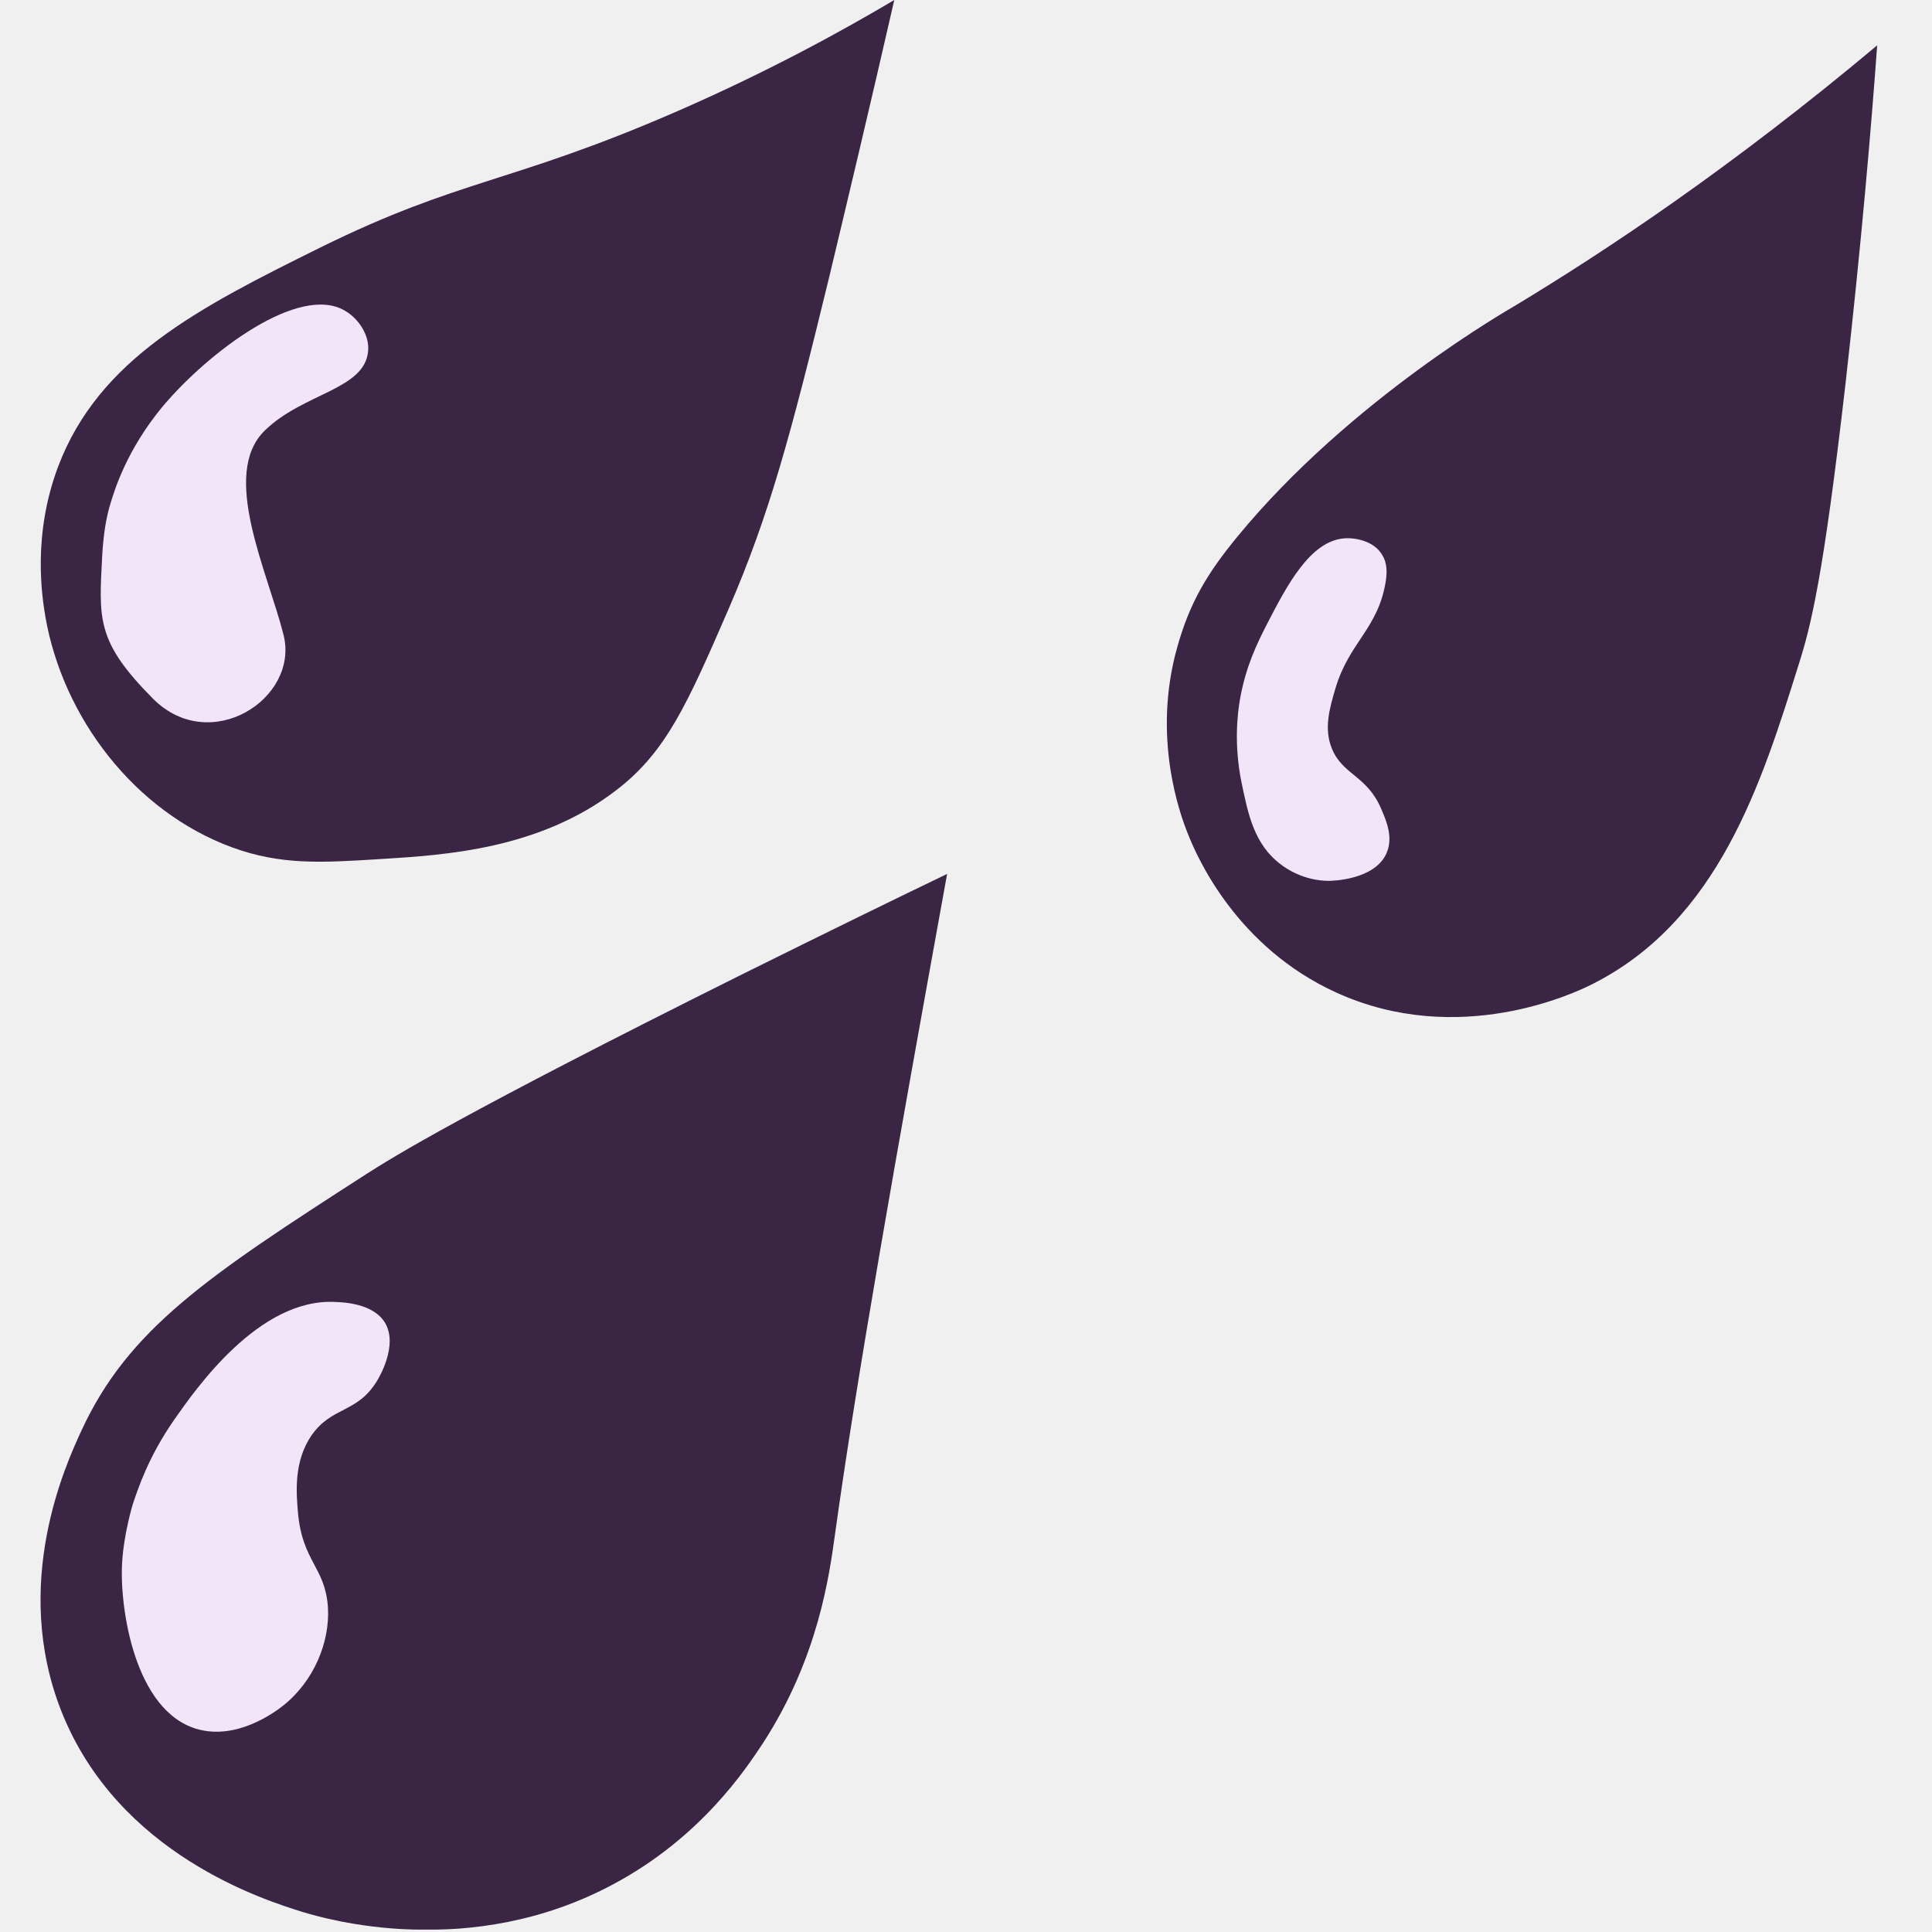
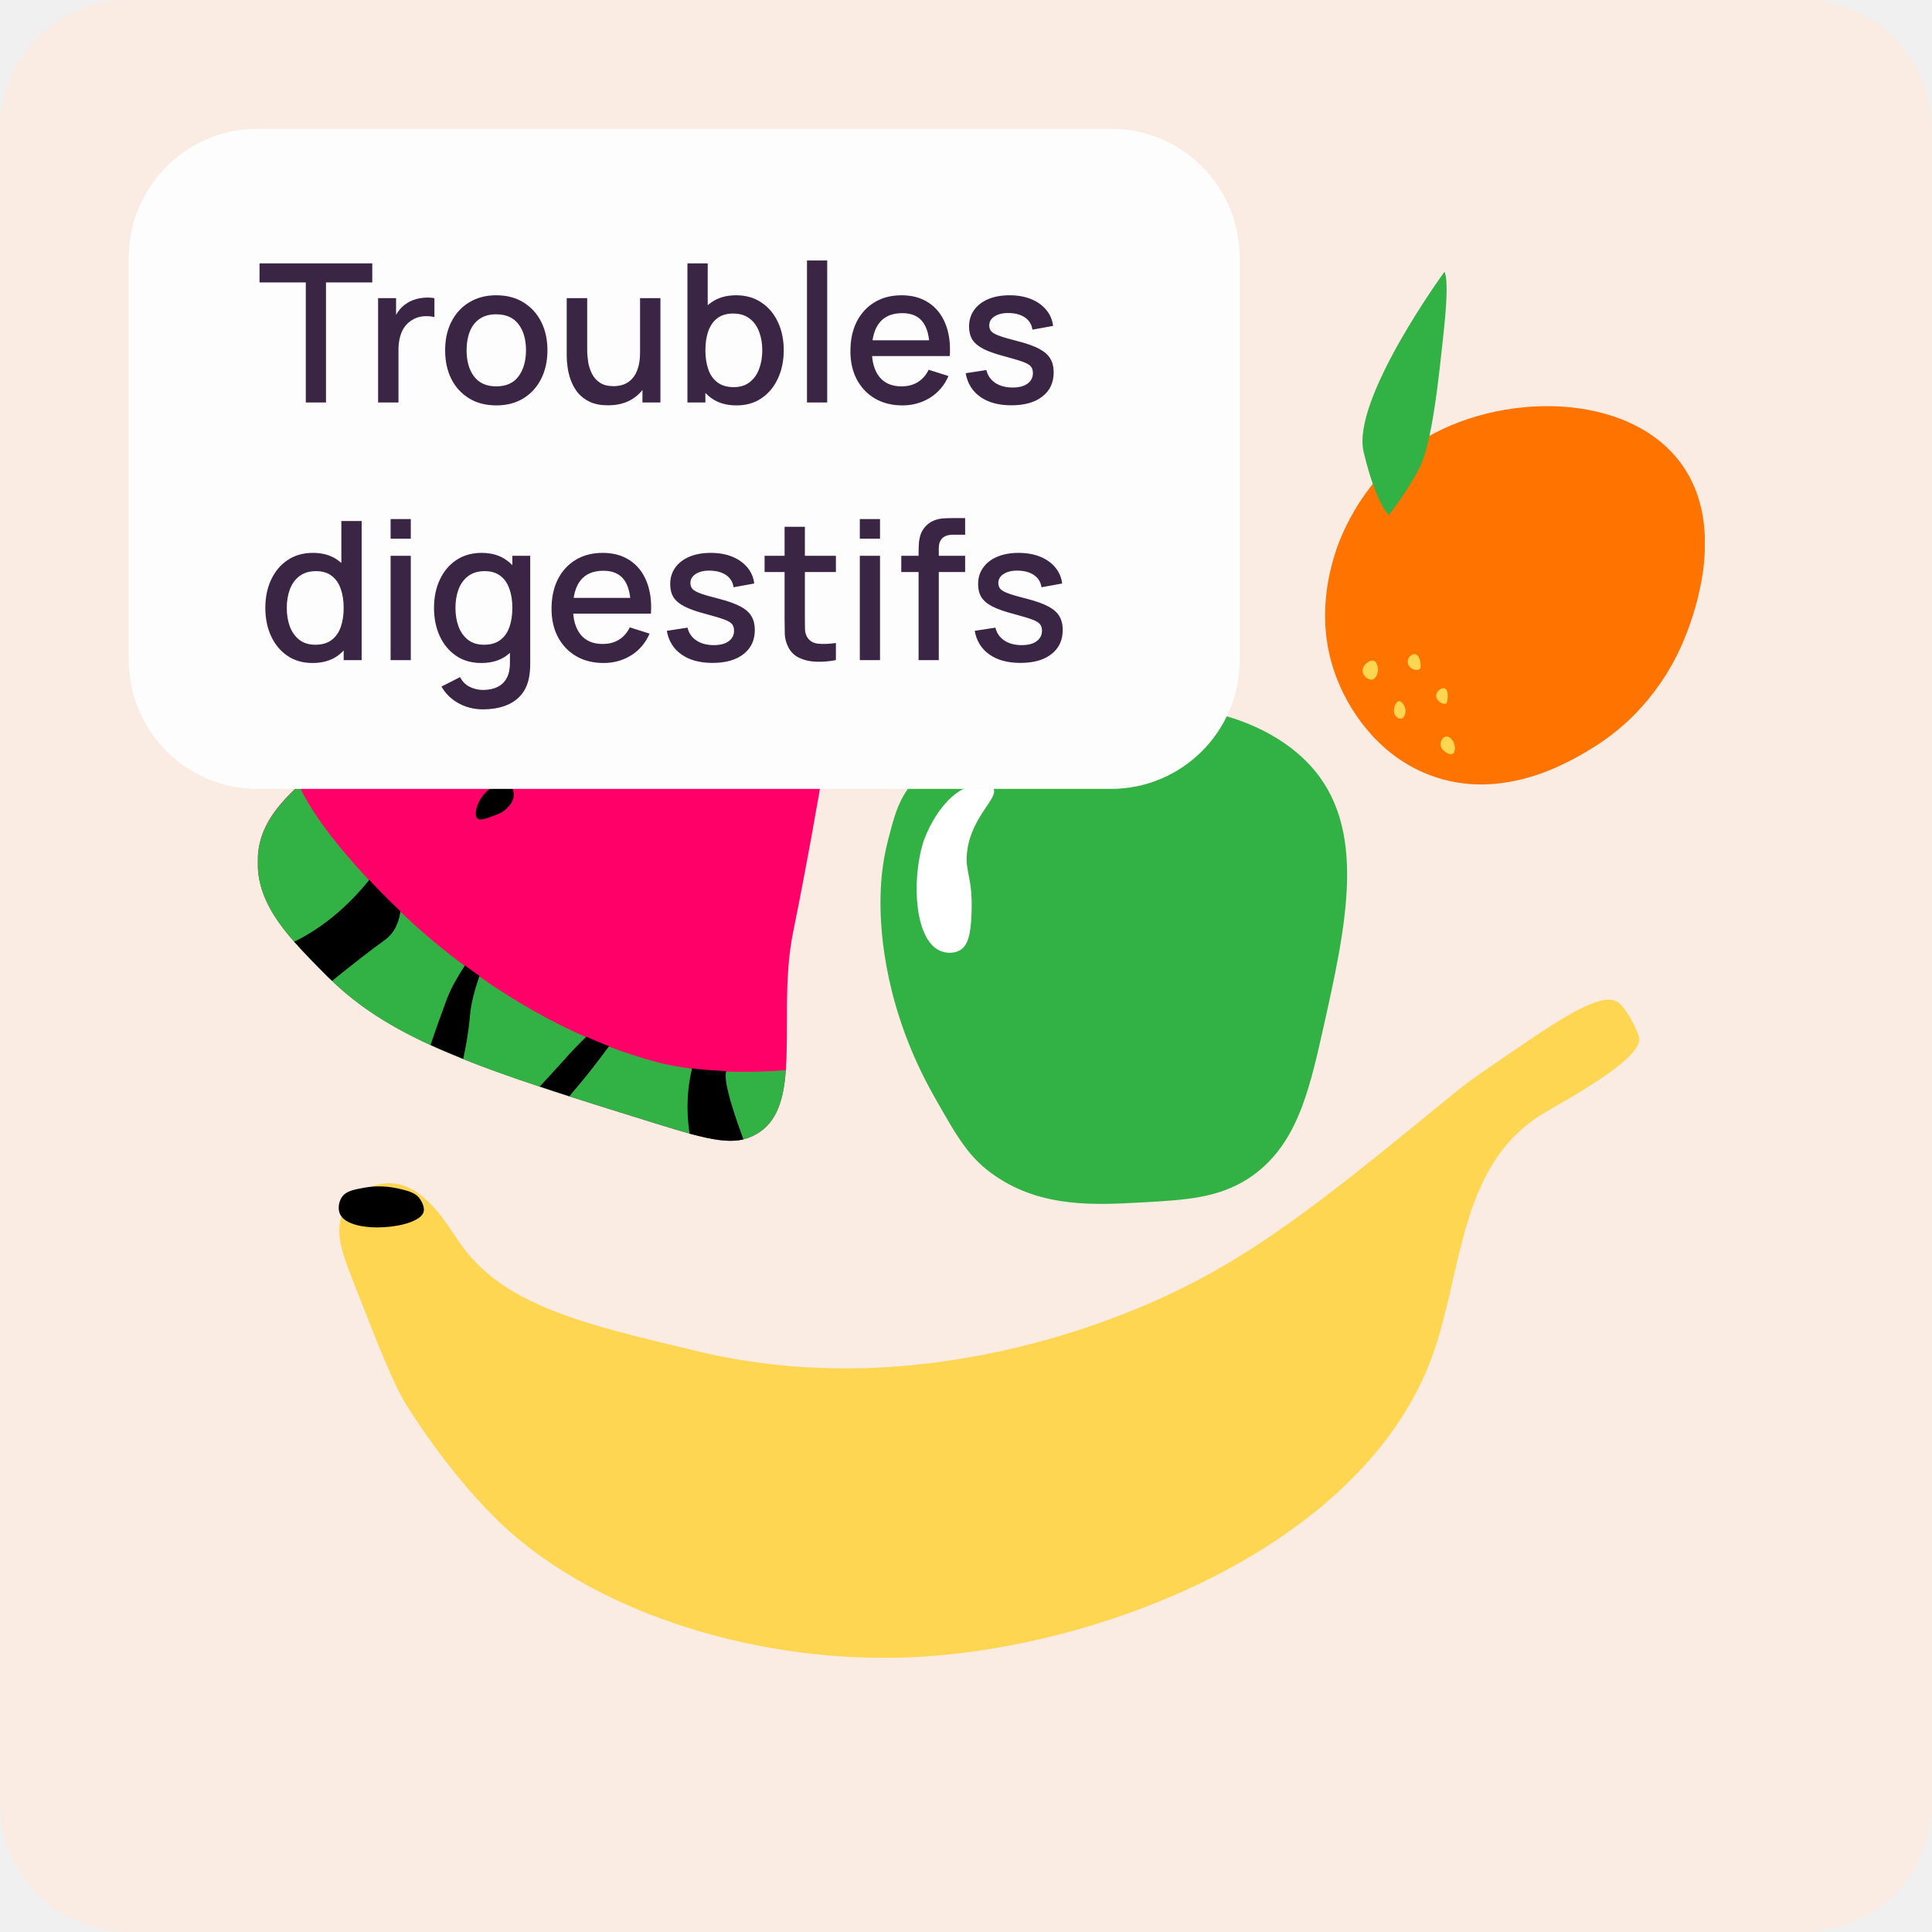
- <svg xmlns="http://www.w3.org/2000/svg" width="40" height="40" viewBox="0 0 40 40" fill="none">
-   <mask id="mask0_197_2563" style="mask-type:luminance" maskUnits="userSpaceOnUse" x="0" y="0" width="40" height="40">
-     <path d="M39.95 0H0V39.95H39.95V0Z" fill="white" />
+ <svg xmlns="http://www.w3.org/2000/svg" width="120" height="120" viewBox="0 0 120 120" fill="none">
+   <rect width="120" height="120" rx="8" fill="#FAEBE3" />
+   <mask id="mask0_227_3549" style="mask-type:luminance" maskUnits="userSpaceOnUse" x="16" y="15" width="90" height="90">
+     <path d="M105.887 15H16V104.887H105.887V15Z" fill="white" />
  </mask>
-   <g mask="url(#mask0_197_2563)">
-     <path d="M19.609 18.094C18.61 18.574 17.144 19.29 15.374 20.168C9.532 23.079 8.134 23.957 7.573 24.315C4.311 26.416 2.656 27.51 1.684 29.624C1.366 30.313 0.225 32.785 1.272 35.432C2.447 38.398 5.493 39.343 6.249 39.58C6.729 39.728 9.735 40.613 12.72 38.999C14.503 38.04 15.428 36.648 15.793 36.095C16.948 34.318 17.171 32.596 17.286 31.779C17.732 28.55 18.542 23.977 19.609 18.094Z" fill="#3A2544" />
-     <path d="M18.515 0C17.502 0.601 15.948 1.466 13.976 2.323C10.565 3.803 9.532 3.695 6.641 5.12C4.101 6.376 2.048 7.43 1.204 9.659C0.664 11.091 0.873 12.367 0.94 12.772C1.305 14.859 2.784 16.798 4.797 17.541C5.81 17.912 6.634 17.865 7.904 17.784C9.201 17.703 11.166 17.588 12.76 16.359C13.794 15.569 14.233 14.569 15.084 12.61C15.921 10.672 16.354 9.084 17.178 5.694C17.549 4.14 18.009 2.215 18.515 0Z" fill="#3A2544" />
-     <path d="M38.865 0.939C35.819 3.492 33.225 5.208 31.368 6.329C31.294 6.376 27.957 8.261 25.613 11.118C24.992 11.874 24.634 12.475 24.377 13.387C23.844 15.258 24.431 16.866 24.6 17.278C24.789 17.757 25.607 19.615 27.673 20.553C30.206 21.702 32.617 20.553 32.962 20.378C35.583 19.061 36.474 16.204 37.244 13.745C37.494 12.955 37.751 11.942 38.21 7.937C38.541 5.012 38.744 2.601 38.865 0.939Z" fill="#3A2544" />
-     <path d="M7.148 6.437C6.196 5.863 4.312 7.295 3.373 8.409C2.603 9.334 2.36 10.192 2.292 10.408C2.197 10.712 2.143 11.05 2.116 11.502C2.049 12.82 1.988 13.279 3.17 14.468C4.352 15.65 6.196 14.468 5.872 13.15C5.541 11.833 4.555 9.821 5.48 8.916C6.27 8.139 7.547 8.071 7.621 7.274C7.655 6.943 7.425 6.599 7.148 6.437Z" fill="#F2E5F9" />
-     <path d="M6.946 26.956C5.358 26.868 4.041 28.773 3.602 29.401C3.062 30.178 2.853 30.84 2.751 31.137C2.751 31.137 2.562 31.752 2.528 32.359C2.474 33.265 2.778 35.446 4.102 35.804C4.906 36.02 5.669 35.466 5.865 35.311C6.493 34.811 6.831 34.008 6.79 33.285C6.736 32.441 6.263 32.346 6.169 31.319C6.135 30.914 6.074 30.252 6.459 29.705C6.878 29.117 7.391 29.259 7.797 28.604C7.844 28.53 8.249 27.854 7.972 27.388C7.729 26.983 7.108 26.963 6.946 26.956Z" fill="#F2E5F9" />
-     <path d="M27.849 11.145C27.127 11.185 26.64 12.131 26.228 12.928C26.032 13.313 25.796 13.786 25.674 14.468C25.62 14.772 25.546 15.407 25.701 16.183C25.837 16.839 25.958 17.474 26.512 17.892C26.613 17.973 26.991 18.237 27.512 18.237C27.566 18.237 28.464 18.223 28.707 17.663C28.849 17.338 28.707 17.001 28.592 16.737C28.302 16.062 27.802 16.042 27.579 15.508C27.404 15.089 27.525 14.677 27.647 14.258C27.93 13.299 28.525 13.023 28.687 12.057C28.714 11.888 28.734 11.672 28.612 11.482C28.457 11.219 28.099 11.131 27.849 11.145Z" fill="#F2E5F9" />
+   <g mask="url(#mask0_227_3549)">
+     <path d="M21.357 75.225C20.753 76.433 21.218 77.734 21.853 79.374C23.54 83.695 24.392 85.862 25.228 87.24C25.228 87.24 27.906 91.668 31.374 94.873C37.196 100.23 47.197 103.404 56.828 102.924C68.811 102.32 84.727 95.863 88.954 84.251C90.843 79.065 90.595 72.408 95.766 69.218C97.098 68.398 102.129 65.75 101.805 64.434C101.774 64.341 101.634 63.861 101.324 63.335C101.247 63.196 100.845 62.499 100.519 62.267C99.606 61.585 97.346 62.979 94.296 65.069C92.221 66.478 91.199 67.19 90.641 67.639C82.776 74.08 78.441 77.625 72.821 80.303C69.663 81.806 57.292 87.255 43.389 83.942C36.019 82.193 31.173 81.032 28.51 77.13C27.782 76.077 26.327 73.522 24.237 73.491C23.091 73.46 21.884 74.204 21.357 75.225Z" fill="#FFD652" />
+     <path d="M22.627 73.77C21.961 73.894 21.497 73.971 21.233 74.358C21.032 74.652 20.97 75.101 21.125 75.426C21.744 76.711 26.033 76.324 26.312 75.272C26.389 74.993 26.203 74.621 26.033 74.404C25.863 74.188 25.615 74.048 25.104 73.909C24.593 73.785 23.757 73.568 22.627 73.77Z" fill="black" />
+     <path d="M46.981 70.442C45.634 71.216 44.178 70.845 40.958 69.854C29.919 66.432 24.33 64.636 20.351 60.657C17.951 58.258 16.016 56.307 16 53.582C15.985 51.677 16.914 50.299 18.57 48.767C20.335 47.157 22.921 45.376 26.079 42.636C34.997 34.925 44.798 22.802 51.378 21.394C51.564 21.347 51.749 21.332 51.966 21.394C56.007 22.601 50.681 50.965 49.257 57.917C48.668 60.812 48.993 63.971 48.808 66.448C48.684 68.259 48.266 69.715 46.981 70.442Z" fill="#FF0068" />
+     <path d="M46.981 70.442C46.718 70.597 46.454 70.69 46.176 70.767C45.324 70.968 44.318 70.814 42.831 70.411C42.274 70.256 41.655 70.07 40.958 69.854C38.914 69.219 37.056 68.646 35.369 68.104C34.734 67.903 34.13 67.702 33.526 67.5C31.761 66.912 30.182 66.355 28.758 65.782C28.046 65.488 27.364 65.209 26.73 64.915C24.237 63.769 22.286 62.53 20.63 60.936C20.537 60.843 20.444 60.765 20.351 60.672C19.592 59.914 18.895 59.202 18.276 58.505C16.929 56.972 16.016 55.47 16 53.597C15.985 51.693 16.914 50.315 18.57 48.782C19.143 50.036 20.366 51.94 22.936 54.681C22.998 54.743 23.06 54.805 23.122 54.882C23.695 55.486 24.283 56.074 24.872 56.632C26.188 57.886 27.519 59 28.866 59.991C29.16 60.224 29.47 60.44 29.764 60.642C32.04 62.252 34.3 63.49 36.422 64.435C36.902 64.636 37.366 64.837 37.831 65.008C38.837 65.395 39.812 65.704 40.726 65.952C41.453 66.153 42.228 66.277 43.002 66.386C43.699 66.478 44.411 66.525 45.107 66.556C46.408 66.602 47.693 66.556 48.808 66.478C48.684 68.259 48.266 69.714 46.981 70.442Z" fill="#32B244" />
+     <path d="M23.866 58.413C23.061 58.985 21.837 59.945 20.63 60.921C20.537 60.828 20.444 60.751 20.351 60.658C19.592 59.899 18.896 59.187 18.276 58.49C19.67 57.809 21.326 56.648 22.937 54.65C22.998 54.712 23.061 54.774 23.122 54.852C23.695 55.455 24.284 56.044 24.872 56.601C24.779 57.313 24.485 57.979 23.866 58.413Z" fill="black" />
+     <path d="M28.773 65.767C28.061 65.472 27.38 65.194 26.745 64.9C27.055 63.971 27.426 62.933 27.767 62.02C27.999 61.416 28.402 60.688 28.882 59.961C29.176 60.193 29.485 60.41 29.78 60.611C29.485 61.478 29.253 62.33 29.191 63.073C29.114 64.033 28.944 64.962 28.773 65.767Z" fill="black" />
+     <path d="M37.831 64.977C37.149 65.906 36.453 66.804 35.911 67.439C35.725 67.655 35.539 67.872 35.369 68.089C34.734 67.888 34.13 67.686 33.526 67.485C33.898 67.082 34.393 66.556 35.028 65.844C35.477 65.333 35.957 64.837 36.422 64.388C36.902 64.605 37.366 64.806 37.831 64.977Z" fill="black" />
+     <path d="M46.176 70.768C45.324 70.969 44.318 70.814 42.831 70.412C42.584 68.786 42.723 67.424 42.986 66.355C43.683 66.448 44.395 66.495 45.092 66.525C45.092 66.587 45.092 66.649 45.077 66.696C45.014 67.439 45.587 69.173 46.176 70.768Z" fill="black" />
+     <path d="M40.153 32.122C39.534 32.664 39.116 33.624 39.395 33.934C39.704 34.274 40.835 33.748 41.438 33.144C41.856 32.742 41.887 32.447 41.887 32.324C41.887 32.293 41.887 31.859 41.609 31.673C41.206 31.395 40.494 31.828 40.153 32.122Z" fill="black" />
+     <path d="M46.919 46.258C46.888 46.846 47.073 47.264 47.166 47.481C47.321 47.806 47.398 47.961 47.522 47.992C47.894 48.054 48.451 46.986 48.498 46.026C48.529 45.453 48.343 45.205 48.266 45.112C48.234 45.081 47.94 44.756 47.615 44.818C47.135 44.895 46.949 45.825 46.919 46.258Z" fill="black" />
+     <path d="M30.167 49.215C29.64 49.742 29.393 50.609 29.656 50.841C29.811 50.98 30.151 50.856 30.662 50.671C30.987 50.547 31.251 50.454 31.498 50.191C31.653 50.036 31.916 49.757 31.916 49.355C31.916 49.324 31.901 48.89 31.622 48.704C31.204 48.457 30.523 48.875 30.167 49.215Z" fill="black" />
+     <path d="M81.337 47.497C78.844 44.818 74.54 43.673 71.474 44.013C70.855 44.075 69.802 44.261 68.703 44.478C68.207 44.571 67.696 44.679 67.201 44.772C66.767 44.849 66.349 44.942 65.978 45.02C64.259 45.36 63.392 45.531 62.711 45.732C59.924 46.506 57.71 47.125 56.379 49.014C55.744 49.912 55.511 50.825 55.171 52.126C54.737 53.783 54.706 55.114 54.691 55.749C54.645 58.04 55.032 62.794 57.989 68.042C59.46 70.643 60.187 71.944 61.844 73.058C64.755 75.04 68.099 74.839 70.932 74.684C73.734 74.529 75.654 74.405 77.543 73.198C80.469 71.278 81.274 67.949 82.141 64.079C83.628 57.437 84.99 51.414 81.337 47.497Z" fill="#32B244" />
+     <path d="M69.322 41.443C69.322 41.443 68.719 42.48 68.734 43.425C68.734 43.641 68.734 44.028 68.703 44.477C68.207 44.57 67.697 44.679 67.201 44.772C67.341 42.945 68.006 41.211 68.006 41.211L68.517 41.04L69.322 41.443Z" fill="black" />
+     <path d="M59.073 49.54C57.834 50.686 57.324 52.374 57.324 52.374C56.596 54.835 56.844 58.412 58.407 59.062C58.764 59.217 59.274 59.233 59.63 59.016C60.095 58.737 60.296 58.118 60.343 56.755C60.436 54.448 59.925 54.216 60.064 52.947C60.312 50.671 62.139 49.51 61.674 48.937C61.38 48.565 60.436 48.766 59.94 48.952C59.538 49.138 59.259 49.37 59.073 49.54Z" fill="white" />
+     <path d="M104.498 28.903C107.238 32.805 105.195 38.208 104.73 39.4C104.312 40.499 102.842 43.952 99.126 46.321C97.825 47.141 93.428 49.944 88.737 48.117C85.237 46.754 83.643 43.627 83.132 42.388C81.661 38.874 82.528 35.715 82.869 34.554C83.055 33.919 84.293 29.956 88.133 27.463C93.088 24.274 101.247 24.274 104.498 28.903Z" fill="#FF7300" />
+     <path d="M86.26 31.999C86.26 31.999 85.47 31.318 84.696 28.067C83.922 24.815 89.713 16.888 89.713 16.888C89.713 16.888 90.038 17.105 89.697 20.356C89.357 23.608 88.939 27.571 88.165 29.073C87.391 30.575 86.26 31.999 86.26 31.999Z" fill="#32B244" />
+     <path d="M87.298 44.09C87.313 44.292 87.236 44.586 87.05 44.632C86.911 44.663 86.756 44.57 86.679 44.462C86.446 44.168 86.663 43.58 86.895 43.548C87.05 43.533 87.266 43.812 87.298 44.09Z" fill="#FFD652" />
+     <path d="M90.27 46.073C90.409 46.336 90.409 46.723 90.239 46.816C90.022 46.94 89.481 46.615 89.481 46.228C89.481 46.026 89.605 45.779 89.821 45.748C90.069 45.717 90.255 46.042 90.27 46.073Z" fill="#FFD652" />
+     <path d="M85.579 41.706C85.579 41.752 85.501 42.124 85.269 42.201C85.021 42.279 84.65 42 84.634 41.691C84.603 41.303 85.083 40.963 85.331 41.04C85.455 41.087 85.532 41.257 85.547 41.334C85.563 41.381 85.61 41.52 85.579 41.706Z" fill="#FFD652" />
+     <path d="M88.227 41.18C88.242 41.319 88.258 41.49 88.165 41.567C88.01 41.691 87.592 41.567 87.468 41.273C87.406 41.118 87.437 40.901 87.576 40.762C87.592 40.747 87.747 40.592 87.917 40.638C88.165 40.716 88.211 41.072 88.227 41.18Z" fill="#FFD652" />
+     <path d="M89.914 43.363C89.898 43.502 89.898 43.657 89.805 43.703C89.635 43.796 89.171 43.518 89.202 43.193C89.217 42.914 89.558 42.682 89.743 42.759C89.96 42.852 89.929 43.316 89.914 43.363Z" fill="#FFD652" />
  </g>
+   <rect x="8" y="8" width="69" height="41" rx="8" fill="#FDFDFD" />
+   <path d="M18.994 25V17.542H16.12V16.36H23.122V17.542H20.248V25H18.994ZM23.485 25V18.52H24.601V20.092L24.445 19.888C24.524 19.68 24.628 19.49 24.756 19.318C24.884 19.142 25.032 18.998 25.201 18.886C25.364 18.766 25.547 18.674 25.747 18.61C25.951 18.542 26.159 18.502 26.37 18.49C26.582 18.474 26.787 18.484 26.983 18.52V19.696C26.77 19.64 26.535 19.624 26.274 19.648C26.018 19.672 25.782 19.754 25.567 19.894C25.363 20.026 25.201 20.186 25.081 20.374C24.965 20.562 24.881 20.772 24.828 21.004C24.776 21.232 24.75 21.474 24.75 21.73V25H23.485ZM30.822 25.18C30.174 25.18 29.612 25.034 29.136 24.742C28.66 24.45 28.292 24.048 28.032 23.536C27.776 23.02 27.648 22.426 27.648 21.754C27.648 21.078 27.78 20.484 28.044 19.972C28.308 19.456 28.678 19.056 29.154 18.772C29.63 18.484 30.186 18.34 30.822 18.34C31.47 18.34 32.032 18.486 32.508 18.778C32.984 19.07 33.352 19.472 33.612 19.984C33.872 20.496 34.002 21.086 34.002 21.754C34.002 22.43 33.87 23.026 33.606 23.542C33.346 24.054 32.978 24.456 32.502 24.748C32.026 25.036 31.466 25.18 30.822 25.18ZM30.822 23.998C31.442 23.998 31.904 23.79 32.208 23.374C32.516 22.954 32.67 22.414 32.67 21.754C32.67 21.078 32.514 20.538 32.202 20.134C31.894 19.726 31.434 19.522 30.822 19.522C30.402 19.522 30.056 19.618 29.784 19.81C29.512 19.998 29.31 20.26 29.178 20.596C29.046 20.928 28.98 21.314 28.98 21.754C28.98 22.434 29.136 22.978 29.448 23.386C29.76 23.794 30.218 23.998 30.822 23.998ZM37.763 25.174C37.315 25.174 36.938 25.102 36.635 24.958C36.331 24.814 36.083 24.626 35.891 24.394C35.703 24.158 35.559 23.902 35.459 23.626C35.358 23.35 35.291 23.08 35.255 22.816C35.218 22.552 35.2 22.32 35.2 22.12V18.52H36.472V21.706C36.472 21.958 36.492 22.218 36.532 22.486C36.577 22.75 36.657 22.996 36.773 23.224C36.892 23.452 37.059 23.636 37.27 23.776C37.486 23.916 37.767 23.986 38.111 23.986C38.334 23.986 38.547 23.95 38.746 23.878C38.947 23.802 39.12 23.682 39.269 23.518C39.42 23.354 39.538 23.138 39.623 22.87C39.711 22.602 39.755 22.276 39.755 21.892L40.535 22.186C40.535 22.774 40.425 23.294 40.205 23.746C39.984 24.194 39.669 24.544 39.257 24.796C38.844 25.048 38.346 25.174 37.763 25.174ZM39.904 25V23.128H39.755V18.52H41.02V25H39.904ZM45.745 25.18C45.125 25.18 44.605 25.03 44.185 24.73C43.765 24.426 43.447 24.016 43.231 23.5C43.015 22.984 42.907 22.402 42.907 21.754C42.907 21.106 43.013 20.524 43.225 20.008C43.441 19.492 43.757 19.086 44.173 18.79C44.593 18.49 45.109 18.34 45.721 18.34C46.329 18.34 46.853 18.49 47.293 18.79C47.737 19.086 48.079 19.492 48.319 20.008C48.559 20.52 48.679 21.102 48.679 21.754C48.679 22.402 48.559 22.986 48.319 23.506C48.083 24.022 47.745 24.43 47.305 24.73C46.869 25.03 46.349 25.18 45.745 25.18ZM42.697 25V16.36H43.957V20.338H43.813V25H42.697ZM45.571 24.046C45.971 24.046 46.301 23.944 46.561 23.74C46.825 23.536 47.021 23.262 47.149 22.918C47.281 22.57 47.347 22.182 47.347 21.754C47.347 21.33 47.281 20.946 47.149 20.602C47.021 20.258 46.823 19.984 46.555 19.78C46.287 19.576 45.945 19.474 45.529 19.474C45.137 19.474 44.813 19.57 44.557 19.762C44.305 19.954 44.117 20.222 43.993 20.566C43.873 20.91 43.813 21.306 43.813 21.754C43.813 22.202 43.873 22.598 43.993 22.942C44.113 23.286 44.303 23.556 44.563 23.752C44.823 23.948 45.159 24.046 45.571 24.046ZM50.124 25V16.18H51.378V25H50.124ZM56.054 25.18C55.41 25.18 54.844 25.04 54.356 24.76C53.872 24.476 53.494 24.082 53.222 23.578C52.954 23.07 52.82 22.482 52.82 21.814C52.82 21.106 52.952 20.492 53.216 19.972C53.484 19.452 53.856 19.05 54.332 18.766C54.808 18.482 55.362 18.34 55.994 18.34C56.654 18.34 57.216 18.494 57.68 18.802C58.144 19.106 58.49 19.54 58.718 20.104C58.95 20.668 59.042 21.338 58.994 22.114H57.74V21.658C57.732 20.906 57.588 20.35 57.308 19.99C57.032 19.63 56.61 19.45 56.042 19.45C55.414 19.45 54.942 19.648 54.626 20.044C54.31 20.44 54.152 21.012 54.152 21.76C54.152 22.472 54.31 23.024 54.626 23.416C54.942 23.804 55.398 23.998 55.994 23.998C56.386 23.998 56.724 23.91 57.008 23.734C57.296 23.554 57.52 23.298 57.68 22.966L58.91 23.356C58.658 23.936 58.276 24.386 57.764 24.706C57.252 25.022 56.682 25.18 56.054 25.18ZM53.744 22.114V21.136H58.37V22.114H53.744ZM62.818 25.174C62.03 25.174 61.388 25 60.892 24.652C60.396 24.304 60.092 23.814 59.98 23.182L61.264 22.984C61.344 23.32 61.528 23.586 61.816 23.782C62.108 23.974 62.47 24.07 62.902 24.07C63.294 24.07 63.6 23.99 63.82 23.83C64.044 23.67 64.156 23.45 64.156 23.17C64.156 23.006 64.116 22.874 64.036 22.774C63.96 22.67 63.798 22.572 63.55 22.48C63.302 22.388 62.924 22.274 62.416 22.138C61.86 21.994 61.418 21.84 61.09 21.676C60.766 21.508 60.534 21.314 60.394 21.094C60.258 20.87 60.19 20.6 60.19 20.284C60.19 19.892 60.294 19.55 60.502 19.258C60.71 18.966 61.002 18.74 61.378 18.58C61.758 18.42 62.202 18.34 62.71 18.34C63.206 18.34 63.648 18.418 64.036 18.574C64.424 18.73 64.738 18.952 64.978 19.24C65.218 19.524 65.362 19.858 65.41 20.242L64.126 20.476C64.082 20.164 63.936 19.918 63.688 19.738C63.44 19.558 63.118 19.46 62.722 19.444C62.342 19.428 62.034 19.492 61.798 19.636C61.562 19.776 61.444 19.97 61.444 20.218C61.444 20.362 61.488 20.484 61.576 20.584C61.668 20.684 61.844 20.78 62.104 20.872C62.364 20.964 62.748 21.074 63.256 21.202C63.8 21.342 64.232 21.498 64.552 21.67C64.872 21.838 65.1 22.04 65.236 22.276C65.376 22.508 65.446 22.79 65.446 23.122C65.446 23.762 65.212 24.264 64.744 24.628C64.28 24.992 63.638 25.174 62.818 25.174ZM19.414 41.18C18.81 41.18 18.288 41.03 17.848 40.73C17.412 40.43 17.074 40.022 16.834 39.506C16.598 38.986 16.48 38.402 16.48 37.754C16.48 37.102 16.6 36.52 16.84 36.008C17.08 35.492 17.42 35.086 17.86 34.79C18.304 34.49 18.83 34.34 19.438 34.34C20.05 34.34 20.564 34.49 20.98 34.79C21.4 35.086 21.716 35.492 21.928 36.008C22.144 36.524 22.252 37.106 22.252 37.754C22.252 38.402 22.144 38.984 21.928 39.5C21.712 40.016 21.394 40.426 20.974 40.73C20.554 41.03 20.034 41.18 19.414 41.18ZM19.588 40.046C20 40.046 20.336 39.948 20.596 39.752C20.856 39.556 21.046 39.286 21.166 38.942C21.286 38.598 21.346 38.202 21.346 37.754C21.346 37.306 21.284 36.91 21.16 36.566C21.04 36.222 20.852 35.954 20.596 35.762C20.344 35.57 20.022 35.474 19.63 35.474C19.214 35.474 18.872 35.576 18.604 35.78C18.336 35.984 18.136 36.258 18.004 36.602C17.876 36.946 17.812 37.33 17.812 37.754C17.812 38.182 17.876 38.57 18.004 38.918C18.136 39.262 18.332 39.536 18.592 39.74C18.856 39.944 19.188 40.046 19.588 40.046ZM21.346 41V36.338H21.202V32.36H22.462V41H21.346ZM24.261 33.458V32.24H25.515V33.458H24.261ZM24.261 41V34.52H25.515V41H24.261ZM29.987 44.06C29.639 44.06 29.301 44.006 28.973 43.898C28.649 43.79 28.353 43.63 28.085 43.418C27.817 43.21 27.595 42.952 27.419 42.644L28.577 42.056C28.717 42.332 28.917 42.534 29.177 42.662C29.437 42.79 29.711 42.854 29.999 42.854C30.355 42.854 30.659 42.79 30.911 42.662C31.163 42.538 31.353 42.35 31.481 42.098C31.613 41.846 31.677 41.534 31.673 41.162V39.35H31.823V34.52H32.933V41.174C32.933 41.346 32.927 41.51 32.915 41.666C32.903 41.822 32.881 41.978 32.849 42.134C32.757 42.57 32.581 42.93 32.321 43.214C32.065 43.498 31.737 43.71 31.337 43.85C30.941 43.99 30.491 44.06 29.987 44.06ZM29.891 41.18C29.287 41.18 28.765 41.03 28.325 40.73C27.889 40.43 27.551 40.022 27.311 39.506C27.075 38.986 26.957 38.402 26.957 37.754C26.957 37.102 27.077 36.52 27.317 36.008C27.557 35.492 27.897 35.086 28.337 34.79C28.781 34.49 29.307 34.34 29.915 34.34C30.527 34.34 31.041 34.49 31.457 34.79C31.877 35.086 32.193 35.492 32.405 36.008C32.621 36.524 32.729 37.106 32.729 37.754C32.729 38.402 32.621 38.984 32.405 39.5C32.189 40.016 31.871 40.426 31.451 40.73C31.031 41.03 30.511 41.18 29.891 41.18ZM30.065 40.046C30.477 40.046 30.813 39.948 31.073 39.752C31.333 39.556 31.523 39.286 31.643 38.942C31.763 38.598 31.823 38.202 31.823 37.754C31.823 37.306 31.761 36.91 31.637 36.566C31.517 36.222 31.329 35.954 31.073 35.762C30.821 35.57 30.499 35.474 30.107 35.474C29.691 35.474 29.349 35.576 29.081 35.78C28.813 35.984 28.613 36.258 28.481 36.602C28.353 36.946 28.289 37.33 28.289 37.754C28.289 38.182 28.353 38.57 28.481 38.918C28.613 39.262 28.809 39.536 29.069 39.74C29.333 39.944 29.665 40.046 30.065 40.046ZM37.491 41.18C36.847 41.18 36.281 41.04 35.793 40.76C35.309 40.476 34.931 40.082 34.659 39.578C34.391 39.07 34.257 38.482 34.257 37.814C34.257 37.106 34.389 36.492 34.653 35.972C34.921 35.452 35.293 35.05 35.769 34.766C36.245 34.482 36.799 34.34 37.431 34.34C38.091 34.34 38.653 34.494 39.117 34.802C39.581 35.106 39.927 35.54 40.155 36.104C40.387 36.668 40.479 37.338 40.431 38.114H39.177V37.658C39.169 36.906 39.025 36.35 38.745 35.99C38.469 35.63 38.047 35.45 37.479 35.45C36.851 35.45 36.379 35.648 36.063 36.044C35.747 36.44 35.589 37.012 35.589 37.76C35.589 38.472 35.747 39.024 36.063 39.416C36.379 39.804 36.835 39.998 37.431 39.998C37.823 39.998 38.161 39.91 38.445 39.734C38.733 39.554 38.957 39.298 39.117 38.966L40.347 39.356C40.095 39.936 39.713 40.386 39.201 40.706C38.689 41.022 38.119 41.18 37.491 41.18ZM35.181 38.114V37.136H39.807V38.114H35.181ZM44.255 41.174C43.468 41.174 42.825 41 42.33 40.652C41.834 40.304 41.529 39.814 41.417 39.182L42.702 38.984C42.782 39.32 42.965 39.586 43.254 39.782C43.545 39.974 43.907 40.07 44.34 40.07C44.731 40.07 45.038 39.99 45.258 39.83C45.481 39.67 45.593 39.45 45.593 39.17C45.593 39.006 45.553 38.874 45.474 38.774C45.398 38.67 45.236 38.572 44.987 38.48C44.739 38.388 44.361 38.274 43.853 38.138C43.297 37.994 42.855 37.84 42.528 37.676C42.203 37.508 41.971 37.314 41.831 37.094C41.696 36.87 41.627 36.6 41.627 36.284C41.627 35.892 41.731 35.55 41.94 35.258C42.148 34.966 42.44 34.74 42.816 34.58C43.196 34.42 43.639 34.34 44.148 34.34C44.644 34.34 45.086 34.418 45.474 34.574C45.861 34.73 46.175 34.952 46.416 35.24C46.656 35.524 46.8 35.858 46.847 36.242L45.563 36.476C45.52 36.164 45.373 35.918 45.126 35.738C44.877 35.558 44.556 35.46 44.16 35.444C43.779 35.428 43.471 35.492 43.236 35.636C42.999 35.776 42.882 35.97 42.882 36.218C42.882 36.362 42.925 36.484 43.014 36.584C43.105 36.684 43.282 36.78 43.541 36.872C43.801 36.964 44.185 37.074 44.694 37.202C45.237 37.342 45.669 37.498 45.989 37.67C46.309 37.838 46.538 38.04 46.673 38.276C46.813 38.508 46.883 38.79 46.883 39.122C46.883 39.762 46.65 40.264 46.181 40.628C45.718 40.992 45.075 41.174 44.255 41.174ZM51.919 41C51.511 41.08 51.111 41.114 50.719 41.102C50.327 41.09 49.977 41.014 49.669 40.874C49.361 40.734 49.129 40.514 48.973 40.214C48.833 39.946 48.757 39.674 48.745 39.398C48.737 39.118 48.733 38.802 48.733 38.45V32.72H49.993V38.39C49.993 38.65 49.995 38.876 49.999 39.068C50.007 39.26 50.049 39.422 50.125 39.554C50.269 39.802 50.497 39.944 50.809 39.98C51.125 40.012 51.495 39.998 51.919 39.938V41ZM47.491 35.528V34.52H51.919V35.528H47.491ZM53.405 33.458V32.24H54.659V33.458H53.405ZM53.405 41V34.52H54.659V41H53.405ZM57.055 41V34.292C57.055 34.128 57.061 33.954 57.073 33.77C57.085 33.582 57.119 33.398 57.175 33.218C57.235 33.034 57.333 32.866 57.469 32.714C57.633 32.534 57.813 32.406 58.009 32.33C58.205 32.254 58.399 32.21 58.591 32.198C58.787 32.186 58.967 32.18 59.131 32.18H59.947V33.212H59.191C58.895 33.212 58.673 33.286 58.525 33.434C58.381 33.578 58.309 33.784 58.309 34.052V41H57.055ZM55.981 35.528V34.52H59.947V35.528H55.981ZM63.38 41.174C62.593 41.174 61.95 41 61.455 40.652C60.959 40.304 60.654 39.814 60.542 39.182L61.827 38.984C61.907 39.32 62.09 39.586 62.379 39.782C62.67 39.974 63.032 40.07 63.465 40.07C63.856 40.07 64.162 39.99 64.382 39.83C64.606 39.67 64.719 39.45 64.719 39.17C64.719 39.006 64.678 38.874 64.599 38.774C64.522 38.67 64.361 38.572 64.112 38.48C63.864 38.388 63.486 38.274 62.978 38.138C62.422 37.994 61.98 37.84 61.653 37.676C61.328 37.508 61.096 37.314 60.956 37.094C60.821 36.87 60.752 36.6 60.752 36.284C60.752 35.892 60.856 35.55 61.065 35.258C61.273 34.966 61.565 34.74 61.941 34.58C62.321 34.42 62.764 34.34 63.273 34.34C63.769 34.34 64.21 34.418 64.599 34.574C64.987 34.73 65.3 34.952 65.54 35.24C65.781 35.524 65.924 35.858 65.972 36.242L64.689 36.476C64.644 36.164 64.499 35.918 64.251 35.738C64.002 35.558 63.681 35.46 63.285 35.444C62.904 35.428 62.596 35.492 62.361 35.636C62.124 35.776 62.007 35.97 62.007 36.218C62.007 36.362 62.05 36.484 62.139 36.584C62.23 36.684 62.407 36.78 62.666 36.872C62.926 36.964 63.31 37.074 63.819 37.202C64.362 37.342 64.794 37.498 65.115 37.67C65.434 37.838 65.662 38.04 65.799 38.276C65.939 38.508 66.008 38.79 66.008 39.122C66.008 39.762 65.775 40.264 65.306 40.628C64.843 40.992 64.201 41.174 63.38 41.174Z" fill="#3A2544" />
</svg>
